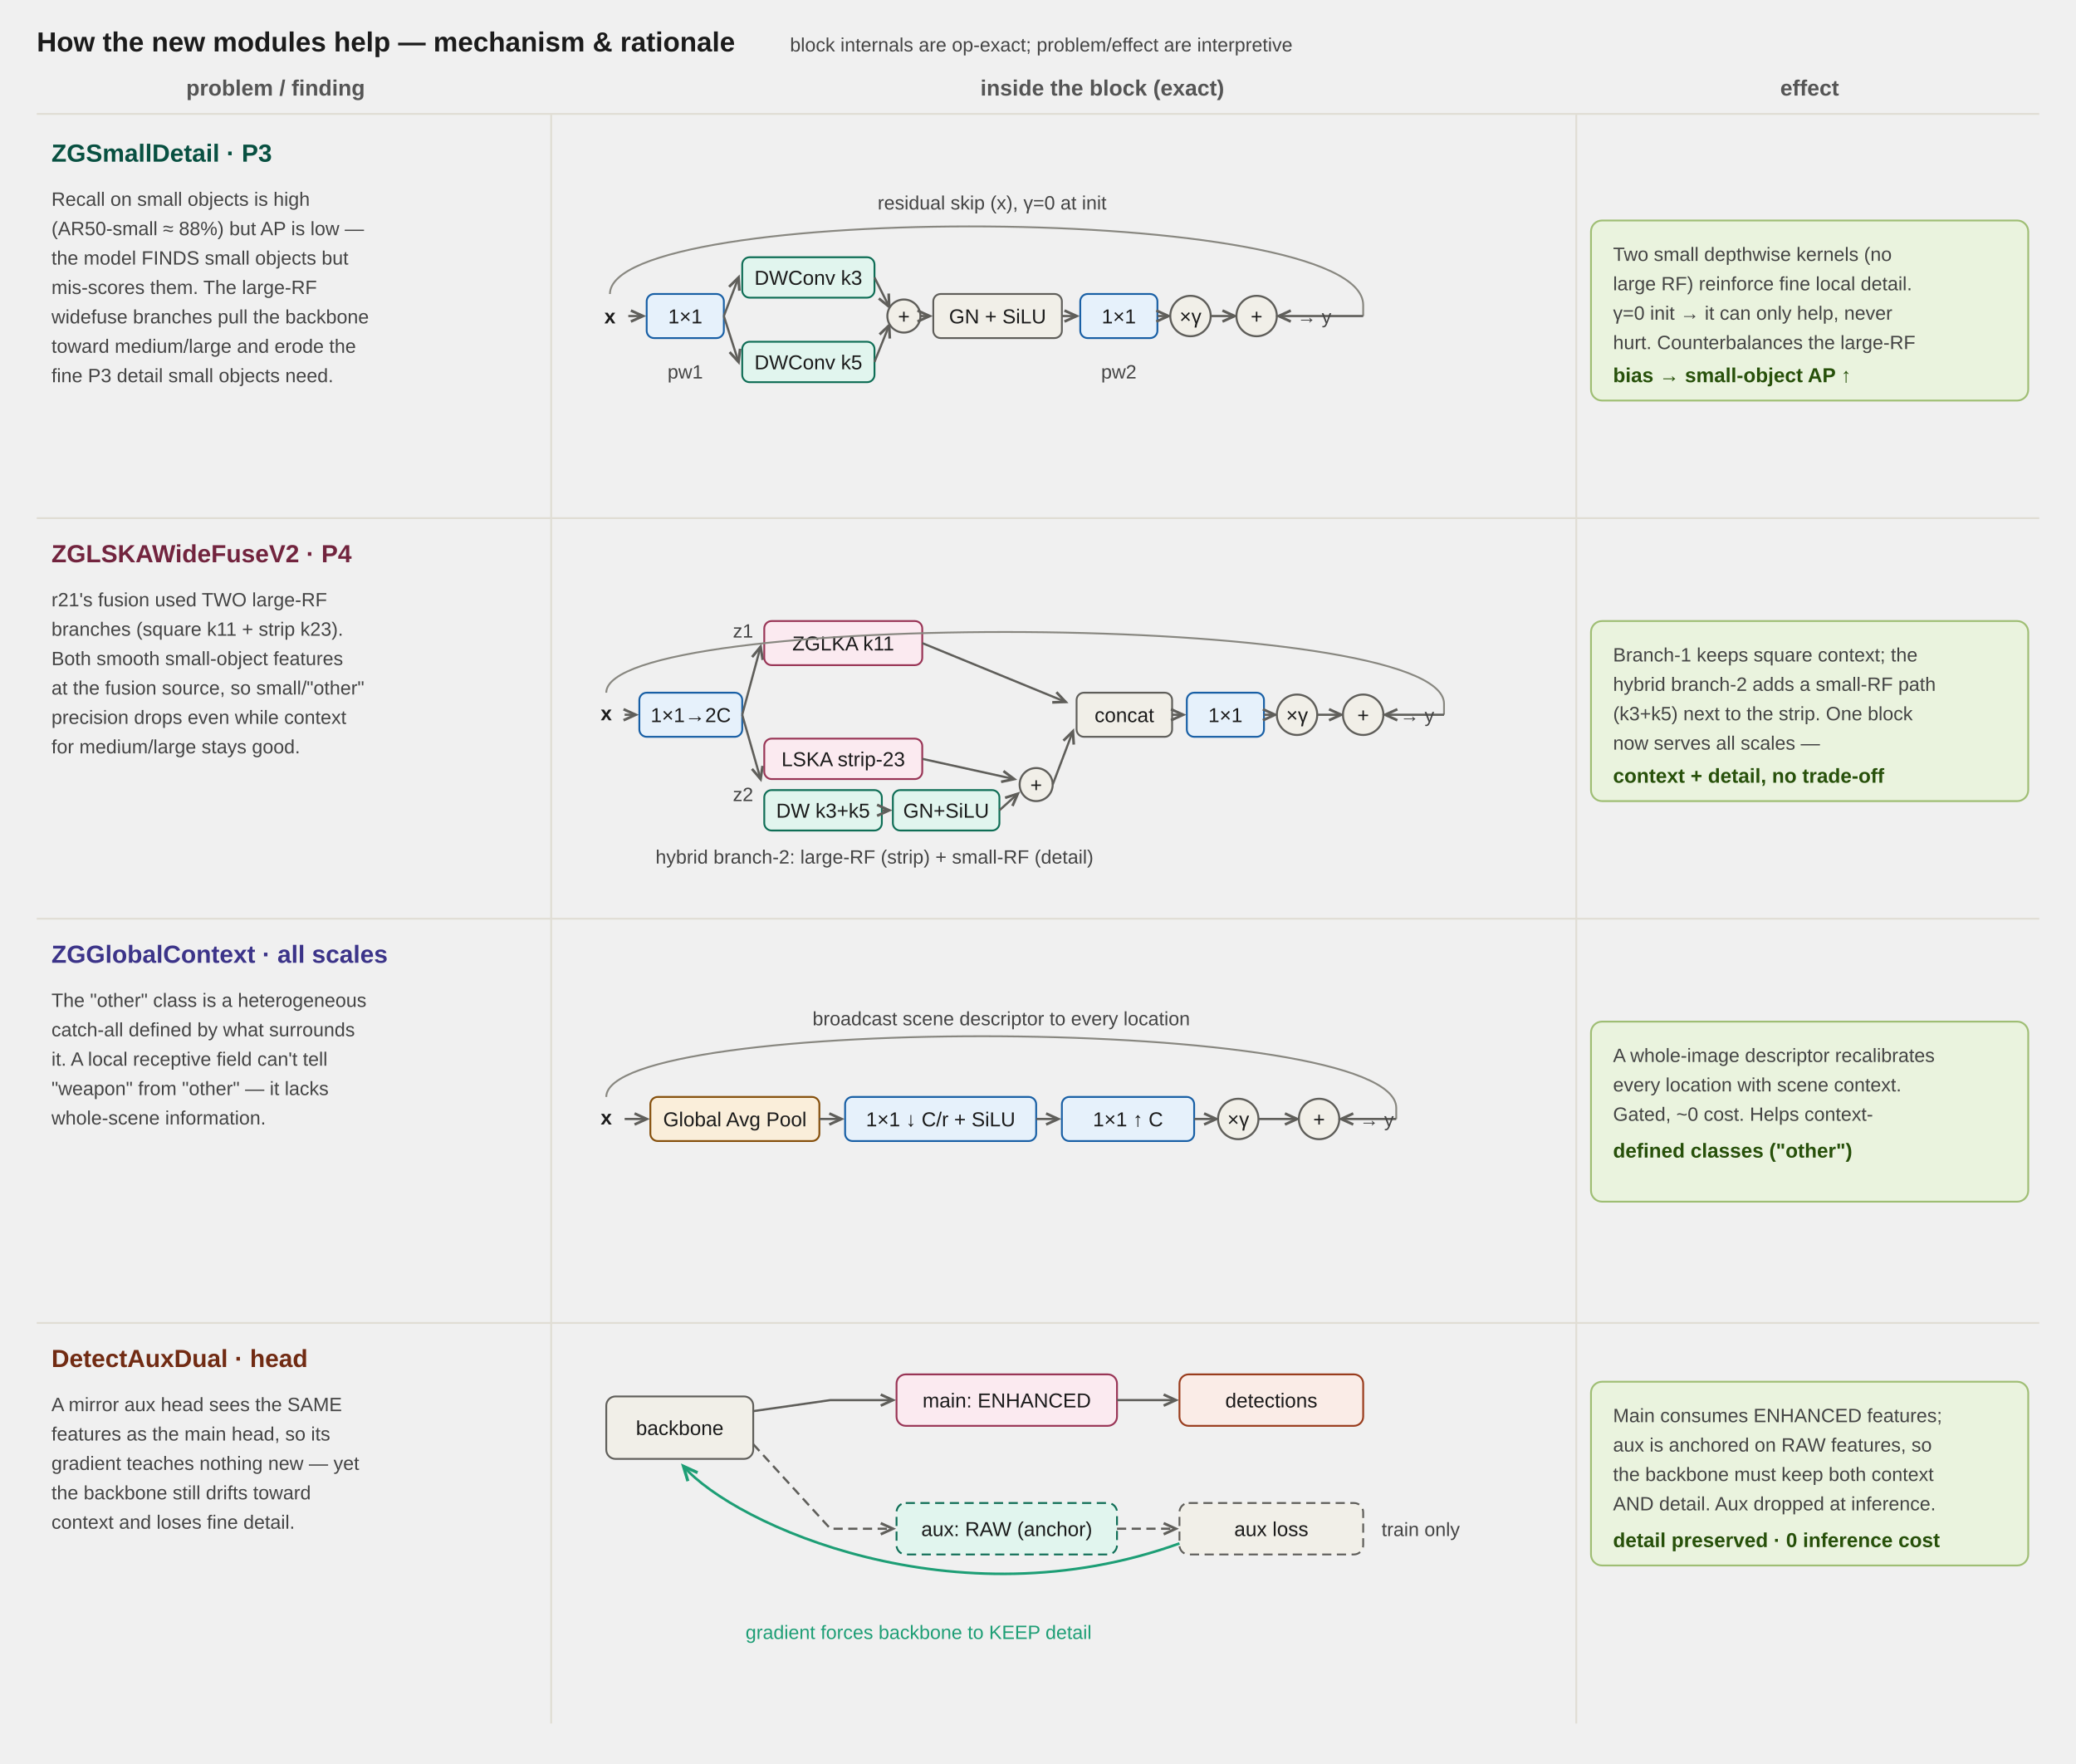
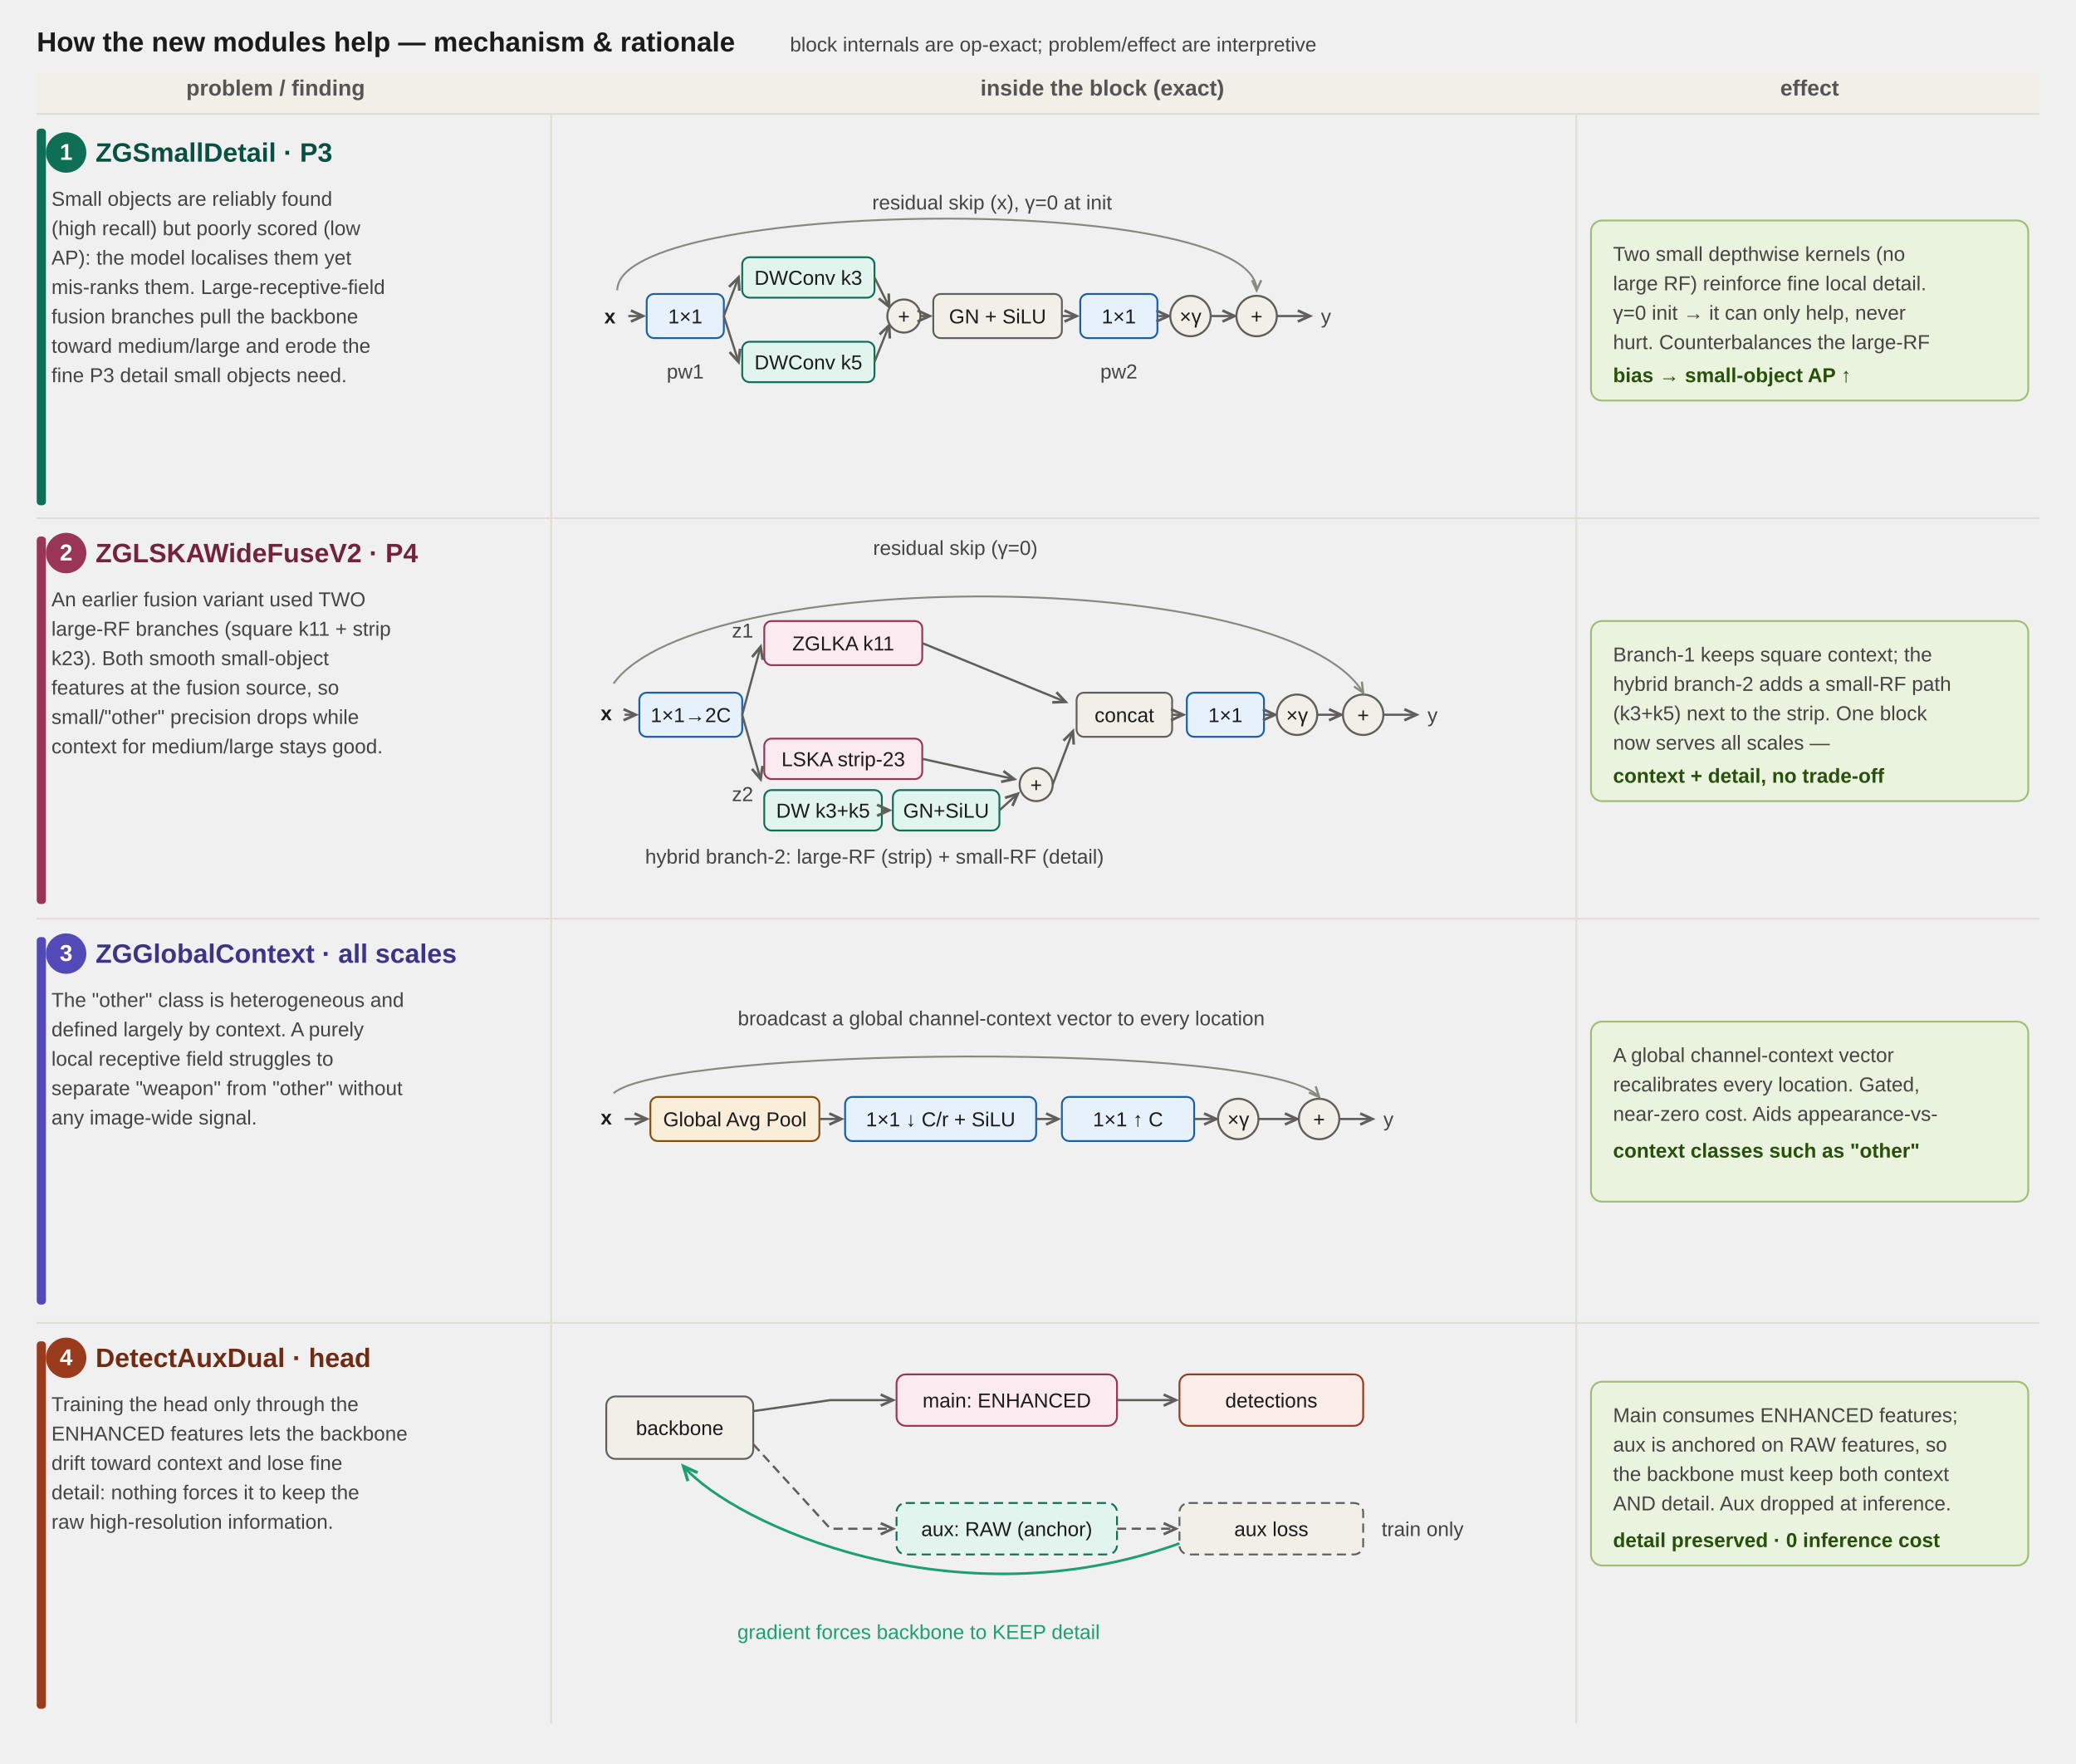
<svg xmlns="http://www.w3.org/2000/svg" viewBox="0 0 1130 960" font-family="Arial, Helvetica, sans-serif">
  <style>
.h{font-size:15px;font-weight:600;fill:#1b1b1b}.ch{font-size:12px;font-weight:600;fill:#555}
- .tt{font-size:13.5px;font-weight:600}.t{font-size:11px;fill:#1b1b1b}.ts{font-size:10.5px;fill:#444}
+ .tt{font-size:14.5px;font-weight:700}.t{font-size:11px;fill:#1b1b1b}.ts{font-size:11px;fill:#444}
.bx{stroke-width:1}.cteal{fill:#E1F5EE;stroke:#0F6E56}.cpink{fill:#FBEAF0;stroke:#993556}
.cpurple{fill:#EEEDFE;stroke:#534AB7}.ccoral{fill:#FAECE7;stroke:#993C1D}.cblue{fill:#E6F1FB;stroke:#185FA5}
.cgray{fill:#F1EFE8;stroke:#5F5E5A}.camber{fill:#FAEEDA;stroke:#854F0B}
.eff{fill:#EAF3DE;stroke:#9FBE74}
.ar{stroke:#5F5E5A;stroke-width:1.2;fill:none}.sk{stroke:#888780;stroke-width:1;fill:none}
.op{fill:#F1EFE8;stroke:#5F5E5A;stroke-width:1.1}.div{stroke:#E0DDD4;stroke-width:1}
.lteal{fill:#085041}.lpink{fill:#72243E}.lpurple{fill:#3C3489}.lcoral{fill:#712B13}.lgreen{fill:#27500A}.lgr{fill:#1D9E75}
</style>
  <defs>
    <marker id="m" markerWidth="8" markerHeight="8" refX="6.5" refY="4" orient="auto">
      <path d="M1,1.5 L6.5,4 L1,6.5" fill="none" stroke="#5F5E5A" stroke-width="1.2" />
    </marker>
+     <marker id="ms" markerWidth="8" markerHeight="8" refX="6.5" refY="4" orient="auto">
+       <path d="M1,1.5 L6.5,4 L1,6.5" fill="none" stroke="#888780" stroke-width="1.2" />
+     </marker>
    <marker id="mg" markerWidth="8" markerHeight="8" refX="6.5" refY="4" orient="auto">
      <path d="M1,1.5 L6.5,4 L1,6.5" fill="none" stroke="#1D9E75" stroke-width="1.2" />
    </marker>
  </defs>
+   <rect x="20" y="40" width="1090" height="22" fill="#F1EFE8" />
  <text class="h" x="20" y="28">How the new modules help — mechanism &amp; rationale</text>
  <text class="ts" x="430" y="28">block internals are op-exact; problem/effect are interpretive</text>
  <text class="ch" x="150" y="52" text-anchor="middle">problem / finding</text>
  <text class="ch" x="600" y="52" text-anchor="middle">inside the block (exact)</text>
  <text class="ch" x="985" y="52" text-anchor="middle">effect</text>
  <line class="div" x1="20" y1="62" x2="1110" y2="62" />
  <line class="div" x1="20" y1="282" x2="1110" y2="282" />
  <line class="div" x1="20" y1="500" x2="1110" y2="500" />
  <line class="div" x1="20" y1="720" x2="1110" y2="720" />
  <line class="div" x1="300" y1="62" x2="300" y2="938" />
  <line class="div" x1="858" y1="62" x2="858" y2="938" />
-   <text class="tt lteal" x="28" y="88">ZGSmallDetail · P3</text>
-   <text class="ts" x="28" y="112">Recall on small objects is high</text>
-   <text class="ts" x="28" y="128">(AR50-small ≈ 88%) but AP is low —</text>
-   <text class="ts" x="28" y="144">the model FINDS small objects but</text>
-   <text class="ts" x="28" y="160">mis-scores them. The large-RF</text>
-   <text class="ts" x="28" y="176">widefuse branches pull the backbone</text>
+   <text class="tt lteal" x="52" y="88">ZGSmallDetail · P3</text>
+   <text class="ts" x="28" y="112">Small objects are reliably found</text>
+   <text class="ts" x="28" y="128">(high recall) but poorly scored (low</text>
+   <text class="ts" x="28" y="144">AP): the model localises them yet</text>
+   <text class="ts" x="28" y="160">mis-ranks them. Large-receptive-field</text>
+   <text class="ts" x="28" y="176">fusion branches pull the backbone</text>
  <text class="ts" x="28" y="192">toward medium/large and erode the</text>
  <text class="ts" x="28" y="208">fine P3 detail small objects need.</text>
  <text class="t" x="332" y="176" text-anchor="middle" font-weight="600">x</text>
  <path class="ar" d="M342,172 L350,172" marker-end="url(#m)" />
  <rect class="bx cblue" x="352" y="160" width="42" height="24" rx="4" />
  <text class="t" x="373" y="176" text-anchor="middle">1×1</text>
  <path class="ar" d="M394,172 L402,151" marker-end="url(#m)" />
  <path class="ar" d="M394,172 L402,197" marker-end="url(#m)" />
  <rect class="bx cteal" x="404" y="140" width="72" height="22" rx="4" />
  <text class="t" x="440" y="155" text-anchor="middle">DWConv k3</text>
  <rect class="bx cteal" x="404" y="186" width="72" height="22" rx="4" />
  <text class="t" x="440" y="201" text-anchor="middle">DWConv k5</text>
  <path class="ar" d="M476,151 L484,167" marker-end="url(#m)" />
  <path class="ar" d="M476,197 L484,177" marker-end="url(#m)" />
  <circle class="op" cx="492" cy="172" r="9" />
  <text class="t" x="492" y="176" text-anchor="middle">+</text>
  <path class="ar" d="M501,172 L506,172" marker-end="url(#m)" />
  <rect class="bx cgray" x="508" y="160" width="70" height="24" rx="4" />
  <text class="t" x="543" y="176" text-anchor="middle">GN + SiLU</text>
  <path class="ar" d="M578,172 L586,172" marker-end="url(#m)" />
  <rect class="bx cblue" x="588" y="160" width="42" height="24" rx="4" />
  <text class="t" x="609" y="176" text-anchor="middle">1×1</text>
  <path class="ar" d="M630,172 L636,172" marker-end="url(#m)" />
  <circle class="op" cx="648" cy="172" r="11" />
  <text class="t" x="648" y="176" text-anchor="middle">×γ</text>
  <path class="ar" d="M659,172 L672,172" marker-end="url(#m)" />
  <circle class="op" cx="684" cy="172" r="11" />
  <text class="t" x="684" y="176" text-anchor="middle">+</text>
-   <path class="sk" d="M332,160 C332,110 742,110 742,166 L742,172" />
-   <path class="ar" d="M742,172 L696,172" marker-end="url(#m)" />
+   <path class="sk" d="M336,158 C336,108 684,104 684,158" marker-end="url(#ms)" />
  <text class="ts" x="540" y="114" text-anchor="middle">residual skip (x), γ=0 at init</text>
-   <text class="ts" x="706" y="176" text-anchor="start">→ y</text>
+   <path class="ar" d="M695,172 L713,172" marker-end="url(#m)" />
+   <text class="ts" x="719" y="176" text-anchor="start">y</text>
  <text class="ts" x="373" y="206" text-anchor="middle">pw1</text>
  <text class="ts" x="609" y="206" text-anchor="middle">pw2</text>
  <rect class="bx eff" x="866" y="120" width="238" height="98" rx="6" />
  <text class="ts" x="878" y="142">Two small depthwise kernels (no</text>
  <text class="ts" x="878" y="158">large RF) reinforce fine local detail.</text>
  <text class="ts" x="878" y="174">γ=0 init → it can only help, never</text>
  <text class="ts" x="878" y="190">hurt. Counterbalances the large-RF</text>
  <text class="t lgreen" x="878" y="208" font-weight="600">bias → small-object AP ↑</text>
-   <text class="tt lpink" x="28" y="306">ZGLSKAWideFuseV2 · P4</text>
-   <text class="ts" x="28" y="330">r21's fusion used TWO large-RF</text>
-   <text class="ts" x="28" y="346">branches (square k11 + strip k23).</text>
-   <text class="ts" x="28" y="362">Both smooth small-object features</text>
-   <text class="ts" x="28" y="378">at the fusion source, so small/"other"</text>
-   <text class="ts" x="28" y="394">precision drops even while context</text>
-   <text class="ts" x="28" y="410">for medium/large stays good.</text>
+   <text class="tt lpink" x="52" y="306">ZGLSKAWideFuseV2 · P4</text>
+   <text class="ts" x="28" y="330">An earlier fusion variant used TWO</text>
+   <text class="ts" x="28" y="346">large-RF branches (square k11 + strip</text>
+   <text class="ts" x="28" y="362">k23). Both smooth small-object</text>
+   <text class="ts" x="28" y="378">features at the fusion source, so</text>
+   <text class="ts" x="28" y="394">small/"other" precision drops while</text>
+   <text class="ts" x="28" y="410">context for medium/large stays good.</text>
  <text class="t" x="330" y="392" text-anchor="middle" font-weight="600">x</text>
  <path class="ar" d="M340,389 L346,389" marker-end="url(#m)" />
  <rect class="bx cblue" x="348" y="377" width="56" height="24" rx="4" />
  <text class="t" x="376" y="393" text-anchor="middle">1×1→2C</text>
  <path class="ar" d="M404,389 L414,352" marker-end="url(#m)" />
  <path class="ar" d="M404,389 L414,424" marker-end="url(#m)" />
  <text class="ts" x="410" y="347" text-anchor="end">z1</text>
  <text class="ts" x="410" y="436" text-anchor="end">z2</text>
  <rect class="bx cpink" x="416" y="338" width="86" height="24" rx="4" />
  <text class="t" x="459" y="354" text-anchor="middle">ZGLKA k11</text>
  <rect class="bx cpink" x="416" y="402" width="86" height="22" rx="4" />
  <text class="t" x="459" y="417" text-anchor="middle">LSKA strip-23</text>
  <rect class="bx cteal" x="416" y="430" width="64" height="22" rx="4" />
  <text class="t" x="448" y="445" text-anchor="middle">DW k3+k5</text>
  <path class="ar" d="M480,441 L484,441" marker-end="url(#m)" />
  <rect class="bx cteal" x="486" y="430" width="58" height="22" rx="4" />
  <text class="t" x="515" y="445" text-anchor="middle">GN+SiLU</text>
  <path class="ar" d="M502,413 L552,424" marker-end="url(#m)" />
  <path class="ar" d="M544,441 L554,432" marker-end="url(#m)" />
  <circle class="op" cx="564" cy="427" r="9" />
  <text class="t" x="564" y="431" text-anchor="middle">+</text>
  <path class="ar" d="M502,350 L580,382" marker-end="url(#m)" />
  <path class="ar" d="M573,427 L584,398" marker-end="url(#m)" />
  <rect class="bx cgray" x="586" y="377" width="52" height="24" rx="4" />
  <text class="t" x="612" y="393" text-anchor="middle">concat</text>
  <path class="ar" d="M638,389 L644,389" marker-end="url(#m)" />
  <rect class="bx cblue" x="646" y="377" width="42" height="24" rx="4" />
  <text class="t" x="667" y="393" text-anchor="middle">1×1</text>
  <path class="ar" d="M688,389 L694,389" marker-end="url(#m)" />
  <circle class="op" cx="706" cy="389" r="11" />
  <text class="t" x="706" y="393" text-anchor="middle">×γ</text>
  <path class="ar" d="M717,389 L730,389" marker-end="url(#m)" />
  <circle class="op" cx="742" cy="389" r="11" />
  <text class="t" x="742" y="393" text-anchor="middle">+</text>
-   <path class="sk" d="M330,377 C330,332 786,332 786,383 L786,389" />
-   <path class="ar" d="M786,389 L754,389" marker-end="url(#m)" />
+   <path class="sk" d="M334,372 C380,308 700,308 742,377" marker-end="url(#ms)" />
+   <text class="ts" x="520" y="302" text-anchor="middle">residual skip (γ=0)</text>
  <text class="ts" x="476" y="470" text-anchor="middle">hybrid branch-2: large-RF (strip) + small-RF (detail)</text>
-   <text class="ts" x="762" y="393" text-anchor="start">→ y</text>
+   <path class="ar" d="M753,389 L771,389" marker-end="url(#m)" />
+   <text class="ts" x="777" y="393" text-anchor="start">y</text>
  <rect class="bx eff" x="866" y="338" width="238" height="98" rx="6" />
  <text class="ts" x="878" y="360">Branch-1 keeps square context; the</text>
  <text class="ts" x="878" y="376">hybrid branch-2 adds a small-RF path</text>
  <text class="ts" x="878" y="392">(k3+k5) next to the strip. One block</text>
  <text class="ts" x="878" y="408">now serves all scales —</text>
  <text class="t lgreen" x="878" y="426" font-weight="600">context + detail, no trade-off</text>
-   <text class="tt lpurple" x="28" y="524">ZGGlobalContext · all scales</text>
-   <text class="ts" x="28" y="548">The "other" class is a heterogeneous</text>
-   <text class="ts" x="28" y="564">catch-all defined by what surrounds</text>
-   <text class="ts" x="28" y="580">it. A local receptive field can't tell</text>
-   <text class="ts" x="28" y="596">"weapon" from "other" — it lacks</text>
-   <text class="ts" x="28" y="612">whole-scene information.</text>
+   <text class="tt lpurple" x="52" y="524">ZGGlobalContext · all scales</text>
+   <text class="ts" x="28" y="548">The "other" class is heterogeneous and</text>
+   <text class="ts" x="28" y="564">defined largely by context. A purely</text>
+   <text class="ts" x="28" y="580">local receptive field struggles to</text>
+   <text class="ts" x="28" y="596">separate "weapon" from "other" without</text>
+   <text class="ts" x="28" y="612">any image-wide signal.</text>
  <text class="t" x="330" y="612" text-anchor="middle" font-weight="600">x</text>
  <path class="ar" d="M340,609 L352,609" marker-end="url(#m)" />
  <rect class="bx camber" x="354" y="597" width="92" height="24" rx="4" />
  <text class="t" x="400" y="613" text-anchor="middle">Global Avg Pool</text>
  <path class="ar" d="M446,609 L458,609" marker-end="url(#m)" />
  <rect class="bx cblue" x="460" y="597" width="104" height="24" rx="4" />
  <text class="t" x="512" y="613" text-anchor="middle">1×1 ↓ C/r + SiLU</text>
  <path class="ar" d="M564,609 L576,609" marker-end="url(#m)" />
  <rect class="bx cblue" x="578" y="597" width="72" height="24" rx="4" />
  <text class="t" x="614" y="613" text-anchor="middle">1×1 ↑ C</text>
  <path class="ar" d="M650,609 L662,609" marker-end="url(#m)" />
  <circle class="op" cx="674" cy="609" r="11" />
  <text class="t" x="674" y="613" text-anchor="middle">×γ</text>
  <path class="ar" d="M685,609 L706,609" marker-end="url(#m)" />
  <circle class="op" cx="718" cy="609" r="11" />
  <text class="t" x="718" y="613" text-anchor="middle">+</text>
-   <path class="sk" d="M330,597 C330,552 760,552 760,603 L760,609" />
-   <path class="ar" d="M760,609 L730,609" marker-end="url(#m)" />
-   <text class="ts" x="545" y="558" text-anchor="middle">broadcast scene descriptor to every location</text>
-   <text class="ts" x="740" y="613" text-anchor="start">→ y</text>
+   <path class="sk" d="M334,595 C362,570 690,566 718,597" marker-end="url(#ms)" />
+   <text class="ts" x="545" y="558" text-anchor="middle">broadcast a global channel-context vector to every location</text>
+   <path class="ar" d="M729,609 L747,609" marker-end="url(#m)" />
+   <text class="ts" x="753" y="613" text-anchor="start">y</text>
  <rect class="bx eff" x="866" y="556" width="238" height="98" rx="6" />
-   <text class="ts" x="878" y="578">A whole-image descriptor recalibrates</text>
-   <text class="ts" x="878" y="594">every location with scene context.</text>
-   <text class="ts" x="878" y="610">Gated, ~0 cost. Helps context-</text>
-   <text class="t lgreen" x="878" y="630" font-weight="600">defined classes ("other")</text>
-   <text class="tt lcoral" x="28" y="744">DetectAuxDual · head</text>
-   <text class="ts" x="28" y="768">A mirror aux head sees the SAME</text>
-   <text class="ts" x="28" y="784">features as the main head, so its</text>
-   <text class="ts" x="28" y="800">gradient teaches nothing new — yet</text>
-   <text class="ts" x="28" y="816">the backbone still drifts toward</text>
-   <text class="ts" x="28" y="832">context and loses fine detail.</text>
+   <text class="ts" x="878" y="578">A global channel-context vector</text>
+   <text class="ts" x="878" y="594">recalibrates every location. Gated,</text>
+   <text class="ts" x="878" y="610">near-zero cost. Aids appearance-vs-</text>
+   <text class="t lgreen" x="878" y="630" font-weight="600">context classes such as "other"</text>
+   <text class="tt lcoral" x="52" y="744">DetectAuxDual · head</text>
+   <text class="ts" x="28" y="768">Training the head only through the</text>
+   <text class="ts" x="28" y="784">ENHANCED features lets the backbone</text>
+   <text class="ts" x="28" y="800">drift toward context and lose fine</text>
+   <text class="ts" x="28" y="816">detail: nothing forces it to keep the</text>
+   <text class="ts" x="28" y="832">raw high-resolution information.</text>
  <rect class="bx cgray" x="330" y="760" width="80" height="34" rx="5" />
  <text class="t" x="370" y="781" text-anchor="middle">backbone</text>
  <path class="ar" d="M410,768 L452,762 L486,762" marker-end="url(#m)" />
  <path class="ar" d="M410,786 L452,832 L486,832" marker-end="url(#m)" style="stroke-dasharray:5 3" />
  <rect class="bx cpink" x="488" y="748" width="120" height="28" rx="5" />
  <text class="t" x="548" y="766" text-anchor="middle">main: ENHANCED</text>
  <rect class="bx cteal" x="488" y="818" width="120" height="28" rx="5" style="stroke-dasharray:5 3" />
  <text class="t" x="548" y="836" text-anchor="middle">aux: RAW (anchor)</text>
  <path class="ar" d="M608,762 L640,762" marker-end="url(#m)" />
  <rect class="bx ccoral" x="642" y="748" width="100" height="28" rx="5" />
  <text class="t" x="692" y="766" text-anchor="middle">detections</text>
  <path class="ar" d="M608,832 L640,832" marker-end="url(#m)" style="stroke-dasharray:5 3" />
  <rect class="bx cgray" x="642" y="818" width="100" height="28" rx="5" style="stroke-dasharray:5 3" />
  <text class="t" x="692" y="836" text-anchor="middle">aux loss</text>
  <path d="M642,840 C520,884 400,830 372,798" fill="none" stroke="#1D9E75" stroke-width="1.4" marker-end="url(#mg)" />
  <text class="ts lgr" x="500" y="892" text-anchor="middle">gradient forces backbone to KEEP detail</text>
  <text class="ts" x="752" y="836" text-anchor="start">train only</text>
  <rect class="bx eff" x="866" y="752" width="238" height="100" rx="6" />
  <text class="ts" x="878" y="774">Main consumes ENHANCED features;</text>
  <text class="ts" x="878" y="790">aux is anchored on RAW features, so</text>
  <text class="ts" x="878" y="806">the backbone must keep both context</text>
  <text class="ts" x="878" y="822">AND detail. Aux dropped at inference.</text>
  <text class="t lgreen" x="878" y="842" font-weight="600">detail preserved · 0 inference cost</text>
+   <rect x="20" y="70" width="5" height="205" rx="2" fill="#0F6E56" />
+   <circle cx="36" cy="83" r="11" fill="#0F6E56" />
+   <text x="36" y="87" text-anchor="middle" font-size="12.5" font-weight="700" fill="#fff">1</text>
+   <rect x="20" y="292" width="5" height="200" rx="2" fill="#993556" />
+   <circle cx="36" cy="301" r="11" fill="#993556" />
+   <text x="36" y="305" text-anchor="middle" font-size="12.5" font-weight="700" fill="#fff">2</text>
+   <rect x="20" y="510" width="5" height="200" rx="2" fill="#534AB7" />
+   <circle cx="36" cy="519" r="11" fill="#534AB7" />
+   <text x="36" y="523" text-anchor="middle" font-size="12.5" font-weight="700" fill="#fff">3</text>
+   <rect x="20" y="730" width="5" height="200" rx="2" fill="#993C1D" />
+   <circle cx="36" cy="739" r="11" fill="#993C1D" />
+   <text x="36" y="743" text-anchor="middle" font-size="12.5" font-weight="700" fill="#fff">4</text>
</svg>
